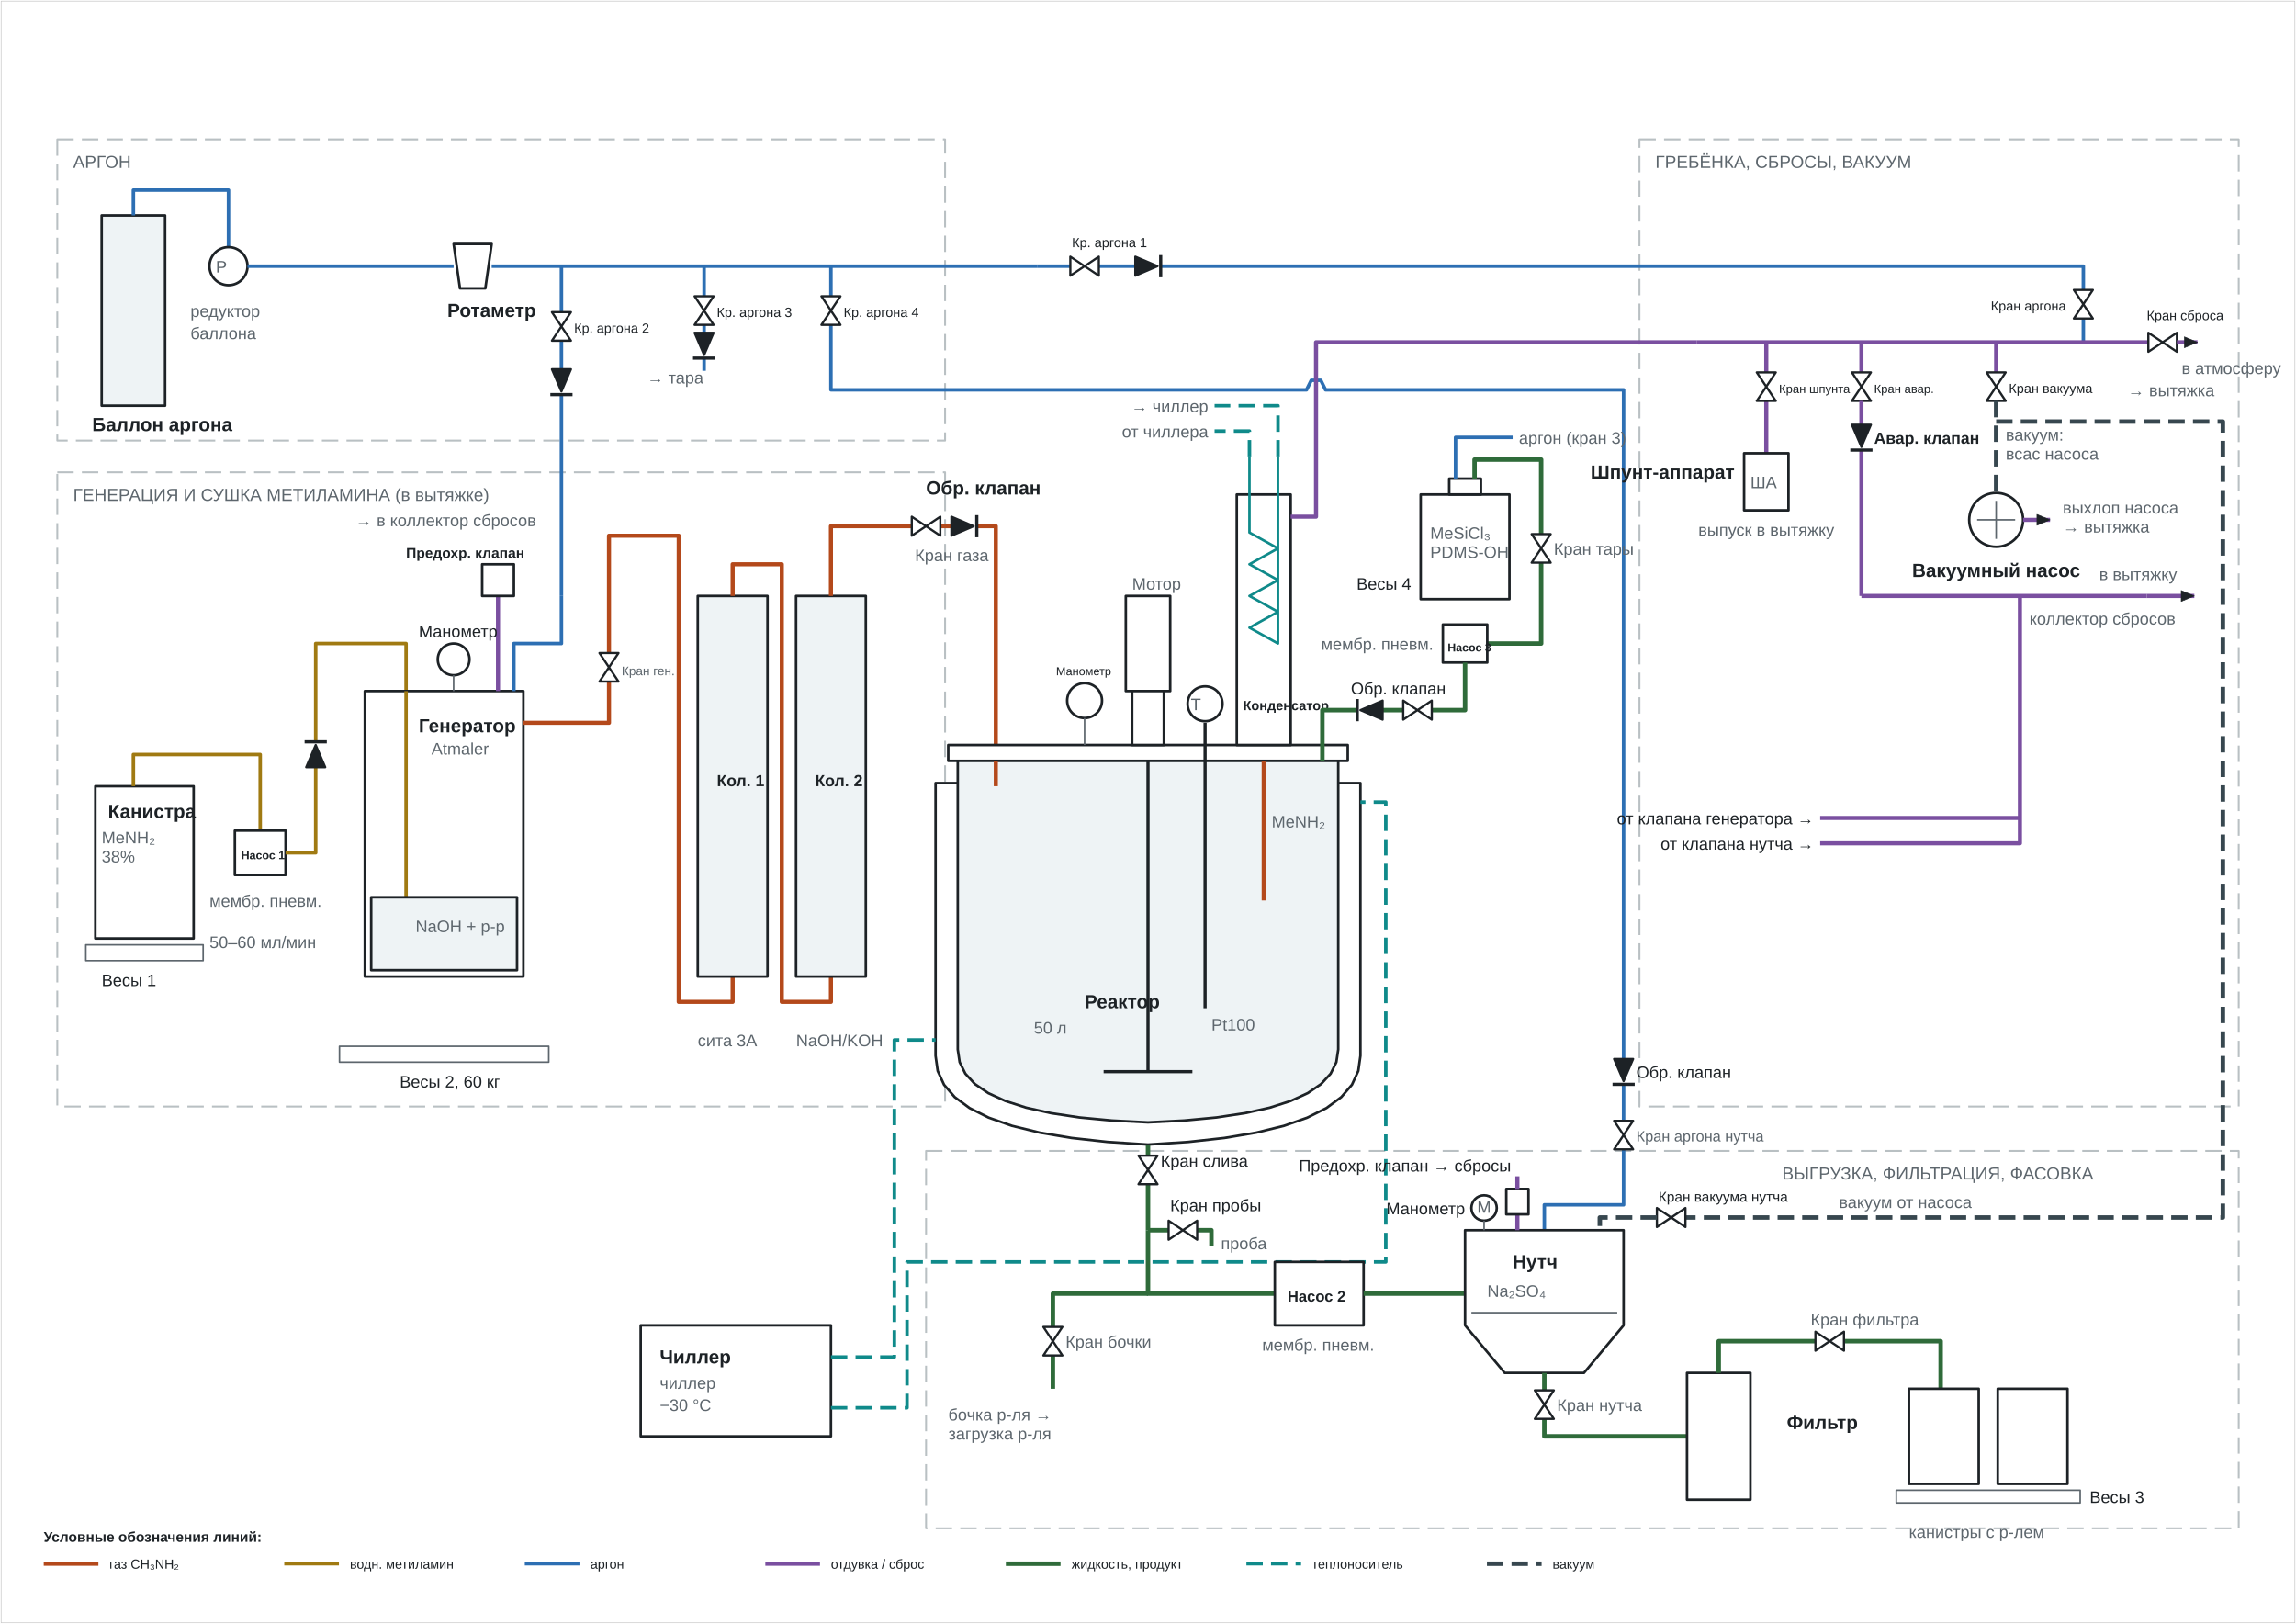
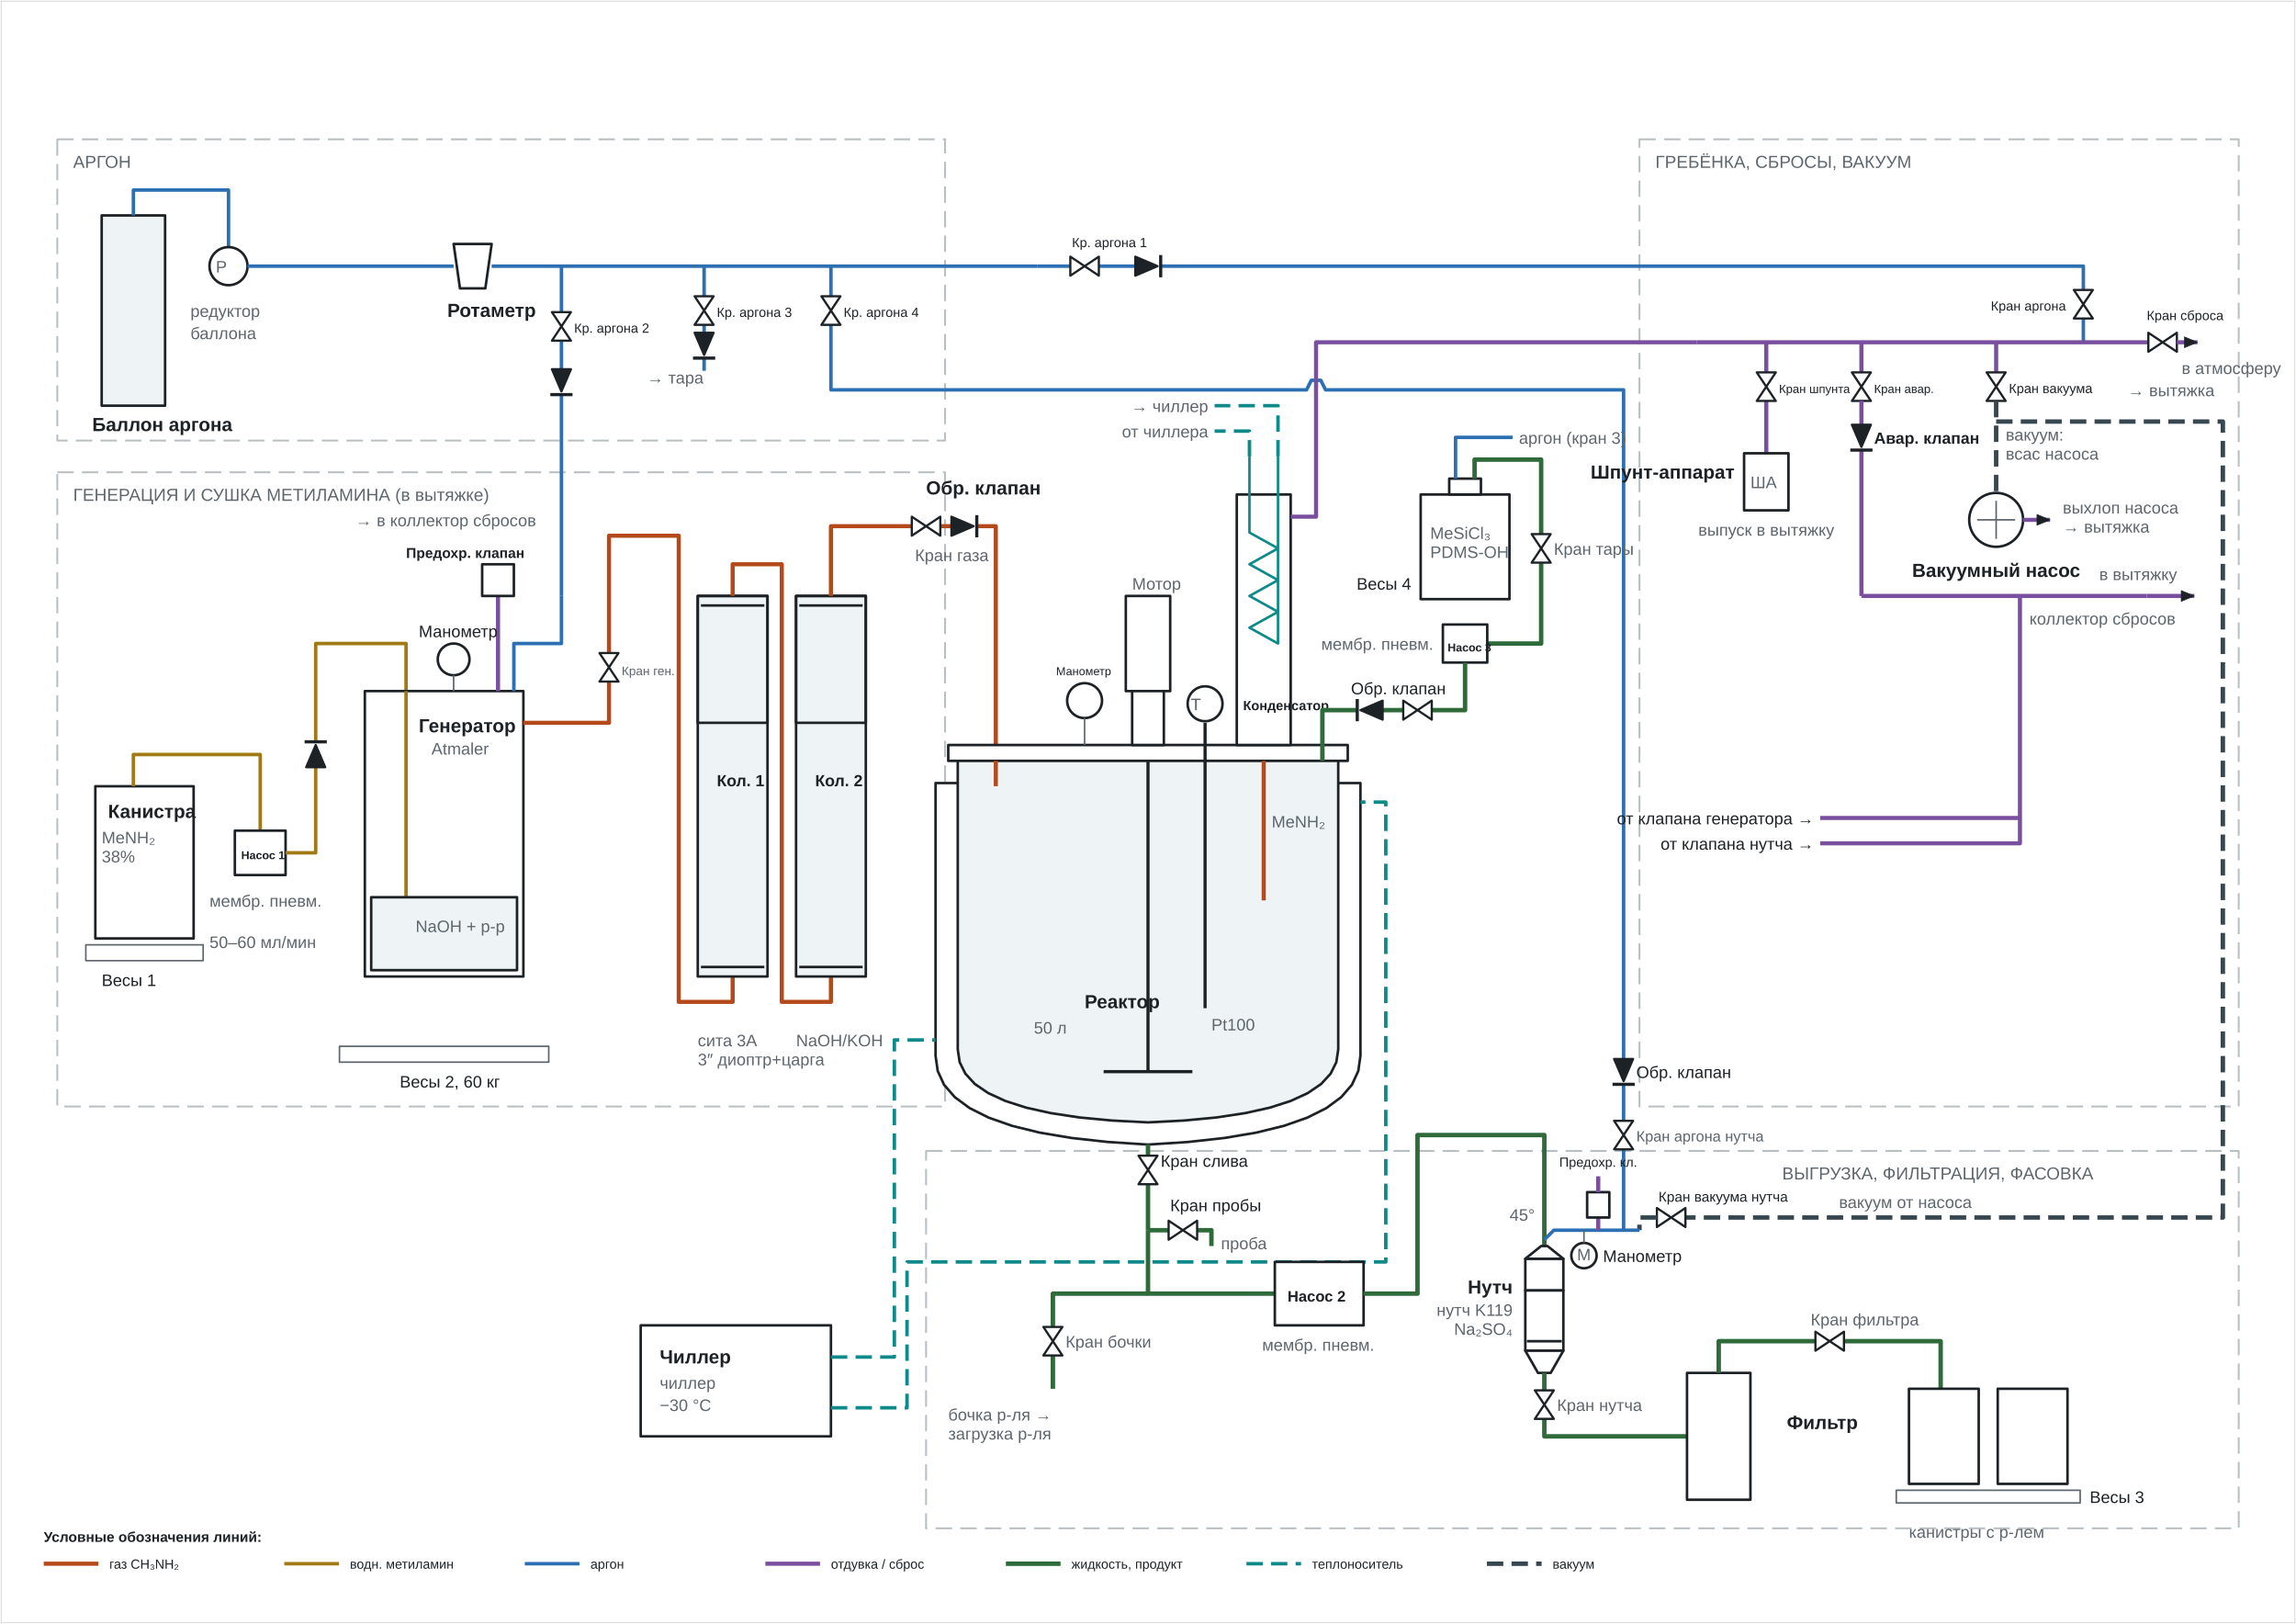
<svg xmlns="http://www.w3.org/2000/svg" viewBox="0 0 420.0 297.0" width="420.0mm" height="297.0mm" font-family="Arial, 'Liberation Sans', sans-serif">
  <rect width="100%" height="100%" fill="#fff" />
  <path d="M0.20,0.20 L419.80,0.20 L419.80,296.80 L0.20,296.80 Z" fill="none" stroke="#bbbbbb" stroke-width="0.1" stroke-linejoin="round" />
  <path d="M10.48,25.48 L172.88,25.48 L172.88,80.58 L10.48,80.58 Z" fill="none" stroke="#b9c0c3" stroke-width="0.348" stroke-dasharray="3 1.5" stroke-linejoin="round" />
  <text x="13.38" y="30.70" font-size="3.19" text-anchor="start" fill="#5d666d">АРГОН</text>
  <path d="M10.48,86.38 L172.88,86.38 L172.88,202.38 L10.48,202.38 Z" fill="none" stroke="#b9c0c3" stroke-width="0.348" stroke-dasharray="3 1.5" stroke-linejoin="round" />
  <text x="13.38" y="91.60" font-size="3.19" text-anchor="start" fill="#5d666d">ГЕНЕРАЦИЯ И СУШКА МЕТИЛАМИНА (в вытяжке)</text>
  <path d="M299.90,25.48 L409.52,25.48 L409.52,202.38 L299.90,202.38 Z" fill="none" stroke="#b9c0c3" stroke-width="0.348" stroke-dasharray="3 1.5" stroke-linejoin="round" />
  <text x="302.80" y="30.70" font-size="3.19" text-anchor="start" fill="#5d666d">ГРЕБЁНКА, СБРОСЫ, ВАКУУМ</text>
  <path d="M169.40,210.50 L409.52,210.50 L409.52,279.52 L169.40,279.52 Z" fill="none" stroke="#b9c0c3" stroke-width="0.348" stroke-dasharray="3 1.5" stroke-linejoin="round" />
  <text x="326.00" y="215.72" font-size="3.19" text-anchor="start" fill="#5d666d">ВЫГРУЗКА, ФИЛЬТРАЦИЯ, ФАСОВКА</text>
  <path d="M18.60,39.40 L30.20,39.40 L30.20,74.20 L18.60,74.20 Z" fill="#eef3f5" stroke="#1d2226" stroke-width="0.464" stroke-linejoin="round" />
  <text x="16.86" y="78.84" font-size="3.48" text-anchor="start" fill="#1d2226" font-weight="bold">Баллон аргона</text>
  <path d="M24.40,39.40 L24.40,34.76 L41.80,34.76 L41.80,45.20" fill="none" stroke="#2d6fb3" stroke-width="0.638" stroke-linejoin="round" />
  <circle cx="41.80" cy="48.68" r="3.48" fill="#ffffff" stroke="#1d2226" stroke-width="0.464" />
  <text x="39.48" y="49.84" font-size="3.045" text-anchor="start" fill="#5d666d">Р</text>
  <text x="34.84" y="57.96" font-size="3.045" text-anchor="start" fill="#5d666d">редуктор</text>
  <text x="34.84" y="62.02" font-size="3.045" text-anchor="start" fill="#5d666d">баллона</text>
  <path d="M45.28,48.68 L82.98,48.68" fill="none" stroke="#2d6fb3" stroke-width="0.638" stroke-linejoin="round" />
  <path d="M82.98,44.62 L89.94,44.62 L88.78,52.74 L84.14,52.74 Z" fill="#ffffff" stroke="#1d2226" stroke-width="0.464" stroke-linejoin="round" />
  <text x="81.82" y="57.96" font-size="3.48" text-anchor="start" fill="#1d2226" font-weight="bold">Ротаметр</text>
  <path d="M89.94,48.68 L169.40,48.68 L189.70,48.68" fill="none" stroke="#2d6fb3" stroke-width="0.638" stroke-linejoin="round" />
  <path d="M102.70,48.68 L102.70,57.09" fill="none" stroke="#2d6fb3" stroke-width="0.638" stroke-linejoin="round" />
  <path d="M102.70,62.31 L102.70,67.53" fill="none" stroke="#2d6fb3" stroke-width="0.638" stroke-linejoin="round" />
  <path d="M102.70,72.17 L102.70,109.00" fill="none" stroke="#2d6fb3" stroke-width="0.638" stroke-linejoin="round" />
  <path d="M100.96,57.09 L104.44,62.31 L100.96,62.31 L104.44,57.09 Z" fill="#ffffff" stroke="#1d2226" stroke-width="0.406" stroke-linejoin="round" />
  <text x="105.02" y="60.86" font-size="2.436" text-anchor="start" fill="#1d2226">Кр. аргона 2</text>
  <path d="M100.96,67.53 L102.70,71.59 L104.44,67.53 Z" fill="#1d2226" stroke="#1d2226" stroke-width="0.406" stroke-linejoin="round" />
  <path d="M100.67,72.17 L104.73,72.17" fill="none" stroke="#1d2226" stroke-width="0.58" stroke-linejoin="round" />
  <path d="M128.80,48.68 L128.80,54.19" fill="none" stroke="#2d6fb3" stroke-width="0.638" stroke-linejoin="round" />
  <path d="M128.80,59.41 L128.80,60.86" fill="none" stroke="#2d6fb3" stroke-width="0.638" stroke-linejoin="round" />
  <path d="M128.80,65.50 L128.80,67.82" fill="none" stroke="#2d6fb3" stroke-width="0.638" stroke-linejoin="round" />
  <path d="M127.06,54.19 L130.54,59.41 L127.06,59.41 L130.54,54.19 Z" fill="#ffffff" stroke="#1d2226" stroke-width="0.406" stroke-linejoin="round" />
  <path d="M127.06,60.86 L128.80,64.92 L130.54,60.86 Z" fill="#1d2226" stroke="#1d2226" stroke-width="0.406" stroke-linejoin="round" />
  <path d="M126.77,65.50 L130.83,65.50" fill="none" stroke="#1d2226" stroke-width="0.58" stroke-linejoin="round" />
  <text x="131.12" y="57.96" font-size="2.436" text-anchor="start" fill="#1d2226">Кр. аргона 3</text>
  <text x="118.36" y="70.14" font-size="3.045" text-anchor="start" fill="#5d666d">→ тара</text>
  <path d="M152.00,48.68 L152.00,54.19" fill="none" stroke="#2d6fb3" stroke-width="0.638" stroke-linejoin="round" />
  <path d="M152.00,59.41 L152.00,71.30 L239.00,71.30 L239.87,69.56 L241.61,69.56 L242.48,71.30 L297.00,71.30 L297.00,193.68" fill="none" stroke="#2d6fb3" stroke-width="0.638" stroke-linejoin="round" />
  <path d="M297.00,198.32 L297.00,204.99" fill="none" stroke="#2d6fb3" stroke-width="0.638" stroke-linejoin="round" />
-   <path d="M297.00,210.21 L297.00,220.36 L282.50,220.36 L282.50,225.00" fill="none" stroke="#2d6fb3" stroke-width="0.638" stroke-linejoin="round" />
+   <path d="M297.00,210.21 L297.00,225.00" fill="none" stroke="#2d6fb3" stroke-width="0.638" stroke-linejoin="round" />
  <path d="M150.26,54.19 L153.74,59.41 L150.26,59.41 L153.74,54.19 Z" fill="#ffffff" stroke="#1d2226" stroke-width="0.406" stroke-linejoin="round" />
  <text x="154.32" y="57.96" font-size="2.436" text-anchor="start" fill="#1d2226">Кр. аргона 4</text>
  <path d="M295.26,193.68 L297.00,197.74 L298.74,193.68 Z" fill="#1d2226" stroke="#1d2226" stroke-width="0.406" stroke-linejoin="round" />
  <path d="M294.97,198.32 L299.03,198.32" fill="none" stroke="#1d2226" stroke-width="0.58" stroke-linejoin="round" />
  <text x="299.32" y="197.16" font-size="3.045" text-anchor="start" fill="#1d2226">Обр. клапан</text>
  <path d="M295.26,204.99 L298.74,210.21 L295.26,210.21 L298.74,204.99 Z" fill="#ffffff" stroke="#1d2226" stroke-width="0.406" stroke-linejoin="round" />
  <text x="299.32" y="208.76" font-size="2.74" text-anchor="start" fill="#5d666d">Кран аргона нутча</text>
  <path d="M189.70,48.68 L195.79,48.68" fill="none" stroke="#2d6fb3" stroke-width="0.638" stroke-linejoin="round" />
  <path d="M201.01,48.68 L207.68,48.68" fill="none" stroke="#2d6fb3" stroke-width="0.638" stroke-linejoin="round" />
  <path d="M212.32,48.68 L381.10,48.68 L381.10,53.03" fill="none" stroke="#2d6fb3" stroke-width="0.638" stroke-linejoin="round" />
  <path d="M381.10,58.25 L381.10,62.60" fill="none" stroke="#2d6fb3" stroke-width="0.638" stroke-linejoin="round" />
  <path d="M195.79,46.94 L201.01,50.42 L201.01,46.94 L195.79,50.42 Z" fill="#ffffff" stroke="#1d2226" stroke-width="0.406" stroke-linejoin="round" />
  <text x="196.08" y="45.20" font-size="2.436" text-anchor="start" fill="#1d2226">Кр. аргона 1</text>
  <path d="M207.68,46.94 L211.74,48.68 L207.68,50.42 Z" fill="#1d2226" stroke="#1d2226" stroke-width="0.406" stroke-linejoin="round" />
  <path d="M212.32,46.65 L212.32,50.71" fill="none" stroke="#1d2226" stroke-width="0.58" stroke-linejoin="round" />
  <path d="M17.44,143.80 L35.42,143.80 L35.42,171.64 L17.44,171.64 Z" fill="#ffffff" stroke="#1d2226" stroke-width="0.464" stroke-linejoin="round" />
  <text x="19.76" y="149.60" font-size="3.48" text-anchor="start" fill="#1d2226" font-weight="bold">Канистра</text>
  <text x="18.60" y="154.24" font-size="3.045" text-anchor="start" fill="#5d666d">MeNH₂</text>
  <text x="18.60" y="157.72" font-size="3.045" text-anchor="start" fill="#5d666d">38%</text>
  <path d="M15.70,172.80 L37.16,172.80 L37.16,175.70 L15.70,175.70 Z" fill="none" stroke="#5d666d" stroke-width="0.29" stroke-linejoin="round" />
  <text x="18.60" y="180.34" font-size="3.045" text-anchor="start" fill="#1d2226">Весы 1</text>
  <path d="M24.40,143.80 L24.40,138.00 L47.60,138.00 L47.60,151.92" fill="none" stroke="#a07a12" stroke-width="0.638" stroke-linejoin="round" />
  <path d="M42.96,151.92 L52.24,151.92 L52.24,160.04 L42.96,160.04 Z" fill="#ffffff" stroke="#1d2226" stroke-width="0.464" stroke-linejoin="round" />
  <text x="44.12" y="157.14" font-size="2.088" text-anchor="start" fill="#1d2226" font-weight="bold">Насос 1</text>
  <text x="38.32" y="165.84" font-size="3.045" text-anchor="start" fill="#5d666d">мембр. пневм.</text>
  <text x="38.32" y="173.38" font-size="3.045" text-anchor="start" fill="#5d666d">50–60 мл/мин</text>
  <path d="M52.24,155.98 L57.75,155.98 L57.75,140.32" fill="none" stroke="#a07a12" stroke-width="0.638" stroke-linejoin="round" />
  <path d="M57.75,135.68 L57.75,117.70 L74.28,117.70 L74.28,126.40" fill="none" stroke="#a07a12" stroke-width="0.638" stroke-linejoin="round" />
  <path d="M56.01,140.32 L57.75,136.26 L59.49,140.32 Z" fill="#1d2226" stroke="#1d2226" stroke-width="0.406" stroke-linejoin="round" />
  <path d="M55.72,135.68 L59.78,135.68" fill="none" stroke="#1d2226" stroke-width="0.58" stroke-linejoin="round" />
  <path d="M66.74,126.40 L95.74,126.40 L95.74,178.60 L66.74,178.60 Z" fill="#ffffff" stroke="#1d2226" stroke-width="0.464" stroke-linejoin="round" />
  <path d="M74.28,126.40 L74.28,172.80" fill="none" stroke="#a07a12" stroke-width="0.638" stroke-linejoin="round" />
  <path d="M67.90,164.10 L94.58,164.10 L94.58,177.44 L67.90,177.44 Z" fill="#eef3f5" stroke="#1d2226" stroke-width="0.464" stroke-linejoin="round" />
  <text x="76.02" y="170.48" font-size="3.045" text-anchor="start" fill="#5d666d">NaOH + р-р</text>
  <text x="76.60" y="133.94" font-size="3.48" text-anchor="start" fill="#1d2226" font-weight="bold">Генератор</text>
  <text x="78.92" y="138.00" font-size="3.045" text-anchor="start" fill="#5d666d">Atmaler</text>
  <path d="M62.10,191.36 L100.38,191.36 L100.38,194.26 L62.10,194.26 Z" fill="none" stroke="#5d666d" stroke-width="0.29" stroke-linejoin="round" />
  <text x="73.12" y="198.90" font-size="3.045" text-anchor="start" fill="#1d2226">Весы 2, 60 кг</text>
  <path d="M91.10,126.40 L91.10,117.70 L91.10,109.00" fill="none" stroke="#7a4fa0" stroke-width="0.754" stroke-linejoin="round" />
  <path d="M88.20,103.20 L94.00,103.20 L94.00,109.00 L88.20,109.00 Z" fill="#ffffff" stroke="#1d2226" stroke-width="0.464" stroke-linejoin="round" />
  <text x="74.28" y="102.04" font-size="2.61" text-anchor="start" fill="#1d2226" font-weight="bold">Предохр. клапан</text>
  <text x="65.00" y="96.24" font-size="3.045" text-anchor="start" fill="#5d666d">→ в коллектор сбросов</text>
  <circle cx="82.98" cy="120.60" r="2.90" fill="#ffffff" stroke="#1d2226" stroke-width="0.464" />
  <path d="M82.98,123.50 L82.98,126.40" fill="none" stroke="#5d666d" stroke-width="0.29" stroke-linejoin="round" />
  <text x="76.60" y="116.54" font-size="3.045" text-anchor="start" fill="#1d2226">Манометр</text>
  <path d="M102.70,109.00 L102.70,117.70 L94.00,117.70 L94.00,126.40" fill="none" stroke="#2d6fb3" stroke-width="0.638" stroke-linejoin="round" />
  <path d="M95.74,132.20 L111.40,132.20 L111.40,124.66" fill="none" stroke="#b4491b" stroke-width="0.754" stroke-linejoin="round" />
  <path d="M111.40,119.44 L111.40,97.98 L124.16,97.98 L124.16,183.24 L134.02,183.24 L134.02,178.60" fill="none" stroke="#b4491b" stroke-width="0.754" stroke-linejoin="round" />
  <path d="M109.66,119.44 L113.14,124.66 L109.66,124.66 L113.14,119.44 Z" fill="#ffffff" stroke="#1d2226" stroke-width="0.406" stroke-linejoin="round" />
  <text x="113.72" y="123.50" font-size="2.284" text-anchor="start" fill="#5d666d">Кран ген.</text>
  <path d="M127.64,109.00 L140.40,109.00 L140.40,178.60 L127.64,178.60 Z" fill="#eef3f5" stroke="#1d2226" stroke-width="0.464" stroke-linejoin="round" />
+   <path d="M127.64,109.00 L140.40,109.00 L140.40,132.20 L127.64,132.20 Z" fill="none" stroke="#1d2226" stroke-width="0.464" stroke-linejoin="round" />
+   <path d="M128.22,110.74 L139.82,110.74" fill="none" stroke="#1d2226" stroke-width="0.464" stroke-linejoin="round" />
+   <path d="M128.22,176.86 L139.82,176.86" fill="none" stroke="#1d2226" stroke-width="0.464" stroke-linejoin="round" />
  <text x="131.12" y="143.80" font-size="2.958" text-anchor="start" fill="#1d2226" font-weight="bold">Кол. 1</text>
  <text x="127.64" y="191.36" font-size="3.045" text-anchor="start" fill="#5d666d">сита 3А</text>
+   <text x="127.64" y="194.84" font-size="3.045" text-anchor="start" fill="#5d666d">3″ диоптр+царга</text>
  <path d="M134.02,109.00 L134.02,103.20 L143.01,103.20 L143.01,183.24 L152.00,183.24 L152.00,178.60" fill="none" stroke="#b4491b" stroke-width="0.754" stroke-linejoin="round" />
  <path d="M145.62,109.00 L158.38,109.00 L158.38,178.60 L145.62,178.60 Z" fill="#eef3f5" stroke="#1d2226" stroke-width="0.464" stroke-linejoin="round" />
+   <path d="M145.62,109.00 L158.38,109.00 L158.38,132.20 L145.62,132.20 Z" fill="none" stroke="#1d2226" stroke-width="0.464" stroke-linejoin="round" />
+   <path d="M146.20,110.74 L157.80,110.74" fill="none" stroke="#1d2226" stroke-width="0.464" stroke-linejoin="round" />
+   <path d="M146.20,176.86 L157.80,176.86" fill="none" stroke="#1d2226" stroke-width="0.464" stroke-linejoin="round" />
  <text x="149.10" y="143.80" font-size="2.958" text-anchor="start" fill="#1d2226" font-weight="bold">Кол. 2</text>
  <text x="145.62" y="191.36" font-size="3.045" text-anchor="start" fill="#5d666d">NaOH/KOH</text>
  <path d="M152.00,109.00 L152.00,96.24 L166.79,96.24" fill="none" stroke="#b4491b" stroke-width="0.754" stroke-linejoin="round" />
  <path d="M172.01,96.24 L174.04,96.24" fill="none" stroke="#b4491b" stroke-width="0.754" stroke-linejoin="round" />
  <path d="M178.68,96.24 L182.16,96.24 L182.16,136.26" fill="none" stroke="#b4491b" stroke-width="0.754" stroke-linejoin="round" />
  <path d="M166.79,94.50 L172.01,97.98 L172.01,94.50 L166.79,97.98 Z" fill="#ffffff" stroke="#1d2226" stroke-width="0.406" stroke-linejoin="round" />
  <text x="167.37" y="102.62" font-size="3.045" text-anchor="start" fill="#5d666d">Кран газа</text>
  <path d="M174.04,94.50 L178.10,96.24 L174.04,97.98 Z" fill="#1d2226" stroke="#1d2226" stroke-width="0.406" stroke-linejoin="round" />
  <path d="M178.68,94.21 L178.68,98.27" fill="none" stroke="#1d2226" stroke-width="0.58" stroke-linejoin="round" />
  <text x="169.40" y="90.44" font-size="3.48" text-anchor="start" fill="#1d2226" font-weight="bold">Обр. клапан</text>
  <path d="M171.14,143.22 L171.14,193.10 L171.53,195.87 L172.69,198.39 L174.64,200.65 L177.36,202.66 L180.85,204.41 L185.13,205.91 L190.18,207.15 L196.01,208.13 L202.62,208.86 L210.00,209.34 L217.38,208.86 L223.99,208.13 L229.82,207.15 L234.87,205.91 L239.14,204.41 L242.64,202.66 L245.36,200.65 L247.31,198.39 L248.47,195.87 L248.86,193.10 L248.86,143.22 Z" fill="#ffffff" stroke="#1d2226" stroke-width="0.464" stroke-linejoin="round" />
  <path d="M175.20,138.00 L175.20,191.94 L175.55,194.27 L176.59,196.37 L178.33,198.26 L180.77,199.92 L183.90,201.36 L187.73,202.59 L192.25,203.59 L197.47,204.38 L203.39,204.94 L210.00,205.28 L216.61,204.94 L222.53,204.38 L227.75,203.59 L232.27,202.59 L236.10,201.36 L239.23,199.92 L241.67,198.26 L243.41,196.37 L244.45,194.27 L244.80,191.94 L244.80,138.00 Z" fill="#eef3f5" stroke="#1d2226" stroke-width="0.464" stroke-linejoin="round" />
  <path d="M173.46,136.26 L246.54,136.26 L246.54,139.16 L173.46,139.16 Z" fill="#ffffff" stroke="#1d2226" stroke-width="0.464" stroke-linejoin="round" />
  <text x="198.40" y="184.40" font-size="3.48" text-anchor="start" fill="#1d2226" font-weight="bold">Реактор</text>
  <text x="189.12" y="189.04" font-size="3.045" text-anchor="start" fill="#5d666d">50 л</text>
  <path d="M182.16,139.16 L182.16,143.80" fill="none" stroke="#b4491b" stroke-width="0.754" stroke-linejoin="round" />
  <path d="M231.17,139.16 L231.17,164.68" fill="none" stroke="#b4491b" stroke-width="0.754" stroke-linejoin="round" />
  <text x="232.62" y="151.34" font-size="3.045" text-anchor="start" fill="#5d666d">MeNH₂</text>
  <circle cx="198.40" cy="128.14" r="3.19" fill="#ffffff" stroke="#1d2226" stroke-width="0.464" />
  <path d="M198.40,131.33 L198.40,136.26" fill="none" stroke="#5d666d" stroke-width="0.29" stroke-linejoin="round" />
  <text x="193.18" y="123.50" font-size="2.131" text-anchor="start" fill="#1d2226">Манометр</text>
  <path d="M205.94,109.00 L214.06,109.00 L214.06,126.40 L205.94,126.40 Z" fill="#ffffff" stroke="#1d2226" stroke-width="0.464" stroke-linejoin="round" />
  <text x="207.10" y="107.84" font-size="3.045" text-anchor="start" fill="#5d666d">Мотор</text>
  <path d="M207.10,126.40 L212.90,126.40 L212.90,136.26 L207.10,136.26 Z" fill="#ffffff" stroke="#1d2226" stroke-width="0.464" stroke-linejoin="round" />
  <path d="M210.00,139.16 L210.00,196.00" fill="none" stroke="#1d2226" stroke-width="0.58" stroke-linejoin="round" />
  <path d="M201.88,196.00 L218.12,196.00" fill="none" stroke="#1d2226" stroke-width="0.58" stroke-linejoin="round" />
  <path d="M220.44,132.20 L220.44,184.40" fill="none" stroke="#1d2226" stroke-width="0.58" stroke-linejoin="round" />
  <circle cx="220.44" cy="128.72" r="3.19" fill="#ffffff" stroke="#1d2226" stroke-width="0.464" />
  <text x="217.83" y="129.88" font-size="3.045" text-anchor="start" fill="#5d666d">Т</text>
  <text x="221.60" y="188.46" font-size="3.045" text-anchor="start" fill="#5d666d">Pt100</text>
  <path d="M226.24,90.44 L236.10,90.44 L236.10,136.26 L226.24,136.26 Z" fill="#ffffff" stroke="#1d2226" stroke-width="0.464" stroke-linejoin="round" />
  <path d="M228.56,83.48 L228.56,97.40 L233.78,100.30 L228.56,103.20 L233.78,106.10 L228.56,109.00 L233.78,111.90 L228.56,114.80 L233.78,117.70 L233.78,83.48" fill="none" stroke="#0f8a8a" stroke-width="0.464" stroke-linejoin="round" />
  <path d="M228.56,83.48 L228.56,78.84 L222.18,78.84" fill="none" stroke="#0f8a8a" stroke-width="0.638" stroke-dasharray="3 1.5" stroke-linejoin="round" />
  <path d="M233.78,83.48 L233.78,74.20 L222.18,74.20" fill="none" stroke="#0f8a8a" stroke-width="0.638" stroke-dasharray="3 1.5" stroke-linejoin="round" />
  <text x="221.02" y="75.36" font-size="3.045" text-anchor="end" fill="#5d666d">→ чиллер</text>
  <text x="221.02" y="80.00" font-size="3.045" text-anchor="end" fill="#5d666d">от чиллера</text>
  <text x="227.40" y="129.88" font-size="2.436" text-anchor="start" fill="#1d2226" font-weight="bold">Конденсатор</text>
  <path d="M259.88,90.44 L276.12,90.44 L276.12,109.58 L259.88,109.58 Z" fill="#ffffff" stroke="#1d2226" stroke-width="0.464" stroke-linejoin="round" />
  <path d="M265.10,87.54 L270.90,87.54 L270.90,90.44 L265.10,90.44 Z" fill="#ffffff" stroke="#1d2226" stroke-width="0.464" stroke-linejoin="round" />
  <text x="261.62" y="98.56" font-size="3.045" text-anchor="start" fill="#5d666d">MeSiCl₃</text>
  <text x="261.62" y="102.04" font-size="3.045" text-anchor="start" fill="#5d666d">PDMS-OH</text>
  <text x="258.14" y="107.84" font-size="3.045" text-anchor="end" fill="#1d2226">Весы 4</text>
  <path d="M266.26,87.54 L266.26,80.00 L276.70,80.00" fill="none" stroke="#2d6fb3" stroke-width="0.638" stroke-linejoin="round" />
  <text x="277.86" y="81.16" font-size="3.045" text-anchor="start" fill="#5d666d">аргон (кран 3)</text>
  <path d="M269.74,87.54 L269.74,84.06 L281.92,84.06 L281.92,97.69" fill="none" stroke="#2f6b3a" stroke-width="0.812" stroke-linejoin="round" />
  <path d="M281.92,102.91 L281.92,117.70 L272.06,117.70" fill="none" stroke="#2f6b3a" stroke-width="0.812" stroke-linejoin="round" />
  <path d="M280.18,97.69 L283.66,102.91 L280.18,102.91 L283.66,97.69 Z" fill="#ffffff" stroke="#1d2226" stroke-width="0.406" stroke-linejoin="round" />
  <text x="284.24" y="101.46" font-size="3.045" text-anchor="start" fill="#5d666d">Кран тары</text>
  <path d="M263.94,114.22 L272.06,114.22 L272.06,121.18 L263.94,121.18 Z" fill="#ffffff" stroke="#1d2226" stroke-width="0.464" stroke-linejoin="round" />
  <text x="264.81" y="119.15" font-size="2.088" text-anchor="start" fill="#1d2226" font-weight="bold">Насос 3</text>
  <text x="262.20" y="118.86" font-size="3.045" text-anchor="end" fill="#5d666d">мембр. пневм.</text>
  <path d="M268.00,121.18 L268.00,129.88 L261.91,129.88" fill="none" stroke="#2f6b3a" stroke-width="0.812" stroke-linejoin="round" />
  <path d="M256.69,129.88 L252.92,129.88" fill="none" stroke="#2f6b3a" stroke-width="0.812" stroke-linejoin="round" />
  <path d="M248.28,129.88 L241.90,129.88 L241.90,139.16" fill="none" stroke="#2f6b3a" stroke-width="0.812" stroke-linejoin="round" />
  <path d="M256.69,128.14 L261.91,131.62 L261.91,128.14 L256.69,131.62 Z" fill="#ffffff" stroke="#1d2226" stroke-width="0.406" stroke-linejoin="round" />
  <path d="M252.92,128.14 L248.86,129.88 L252.92,131.62 Z" fill="#1d2226" stroke="#1d2226" stroke-width="0.406" stroke-linejoin="round" />
  <path d="M248.28,127.85 L248.28,131.91" fill="none" stroke="#1d2226" stroke-width="0.58" stroke-linejoin="round" />
  <text x="247.12" y="126.98" font-size="3.045" text-anchor="start" fill="#1d2226">Обр. клапан</text>
  <path d="M236.10,94.50 L240.74,94.50 L240.74,62.60 L310.34,62.60" fill="none" stroke="#7a4fa0" stroke-width="0.754" stroke-linejoin="round" />
  <path d="M117.20,242.40 L152.00,242.40 L152.00,262.70 L117.20,262.70 Z" fill="#ffffff" stroke="#1d2226" stroke-width="0.464" stroke-linejoin="round" />
  <text x="120.68" y="249.36" font-size="3.48" text-anchor="start" fill="#1d2226" font-weight="bold">Чиллер</text>
  <text x="120.68" y="254.00" font-size="3.045" text-anchor="start" fill="#5d666d">чиллер</text>
  <text x="120.68" y="258.06" font-size="3.045" text-anchor="start" fill="#5d666d">−30 °C</text>
  <path d="M152.00,248.20 L163.60,248.20 L163.60,190.20 L171.14,190.20" fill="none" stroke="#0f8a8a" stroke-width="0.638" stroke-dasharray="3 1.5" stroke-linejoin="round" />
  <path d="M152.00,257.48 L165.92,257.48 L165.92,230.80 L253.50,230.80 L253.50,146.70 L248.86,146.70" fill="none" stroke="#0f8a8a" stroke-width="0.638" stroke-dasharray="3 1.5" stroke-linejoin="round" />
  <path d="M310.34,62.60 L392.99,62.60" fill="none" stroke="#7a4fa0" stroke-width="0.754" stroke-linejoin="round" />
  <path d="M323.10,62.60 L323.10,68.11" fill="none" stroke="#7a4fa0" stroke-width="0.754" stroke-linejoin="round" />
  <path d="M323.10,73.33 L323.10,82.90" fill="none" stroke="#7a4fa0" stroke-width="0.754" stroke-linejoin="round" />
  <path d="M321.36,68.11 L324.84,73.33 L321.36,73.33 L324.84,68.11 Z" fill="#ffffff" stroke="#1d2226" stroke-width="0.406" stroke-linejoin="round" />
  <text x="325.42" y="71.88" font-size="2.192" text-anchor="start" fill="#1d2226">Кран шпунта</text>
  <path d="M319.04,82.90 L327.16,82.90 L327.16,93.34 L319.04,93.34 Z" fill="#ffffff" stroke="#1d2226" stroke-width="0.464" stroke-linejoin="round" />
  <text x="320.20" y="89.28" font-size="3.045" text-anchor="start" fill="#5d666d">ША</text>
  <text x="317.30" y="87.54" font-size="3.48" text-anchor="end" fill="#1d2226" font-weight="bold">Шпунт-аппарат</text>
  <text x="323.10" y="97.98" font-size="3.045" text-anchor="middle" fill="#5d666d">выпуск в вытяжку</text>
  <path d="M340.50,62.60 L340.50,68.11" fill="none" stroke="#7a4fa0" stroke-width="0.754" stroke-linejoin="round" />
  <path d="M338.76,68.11 L342.24,73.33 L338.76,73.33 L342.24,68.11 Z" fill="#ffffff" stroke="#1d2226" stroke-width="0.406" stroke-linejoin="round" />
  <text x="342.82" y="71.88" font-size="2.192" text-anchor="start" fill="#1d2226">Кран авар.</text>
  <path d="M340.50,73.33 L340.50,77.68" fill="none" stroke="#7a4fa0" stroke-width="0.754" stroke-linejoin="round" />
  <path d="M340.50,82.32 L340.50,109.00" fill="none" stroke="#7a4fa0" stroke-width="0.754" stroke-linejoin="round" />
  <path d="M338.76,77.68 L340.50,81.74 L342.24,77.68 Z" fill="#1d2226" stroke="#1d2226" stroke-width="0.406" stroke-linejoin="round" />
  <path d="M338.47,82.32 L342.53,82.32" fill="none" stroke="#1d2226" stroke-width="0.58" stroke-linejoin="round" />
  <text x="342.82" y="81.16" font-size="2.958" text-anchor="start" fill="#1d2226" font-weight="bold">Авар. клапан</text>
  <path d="M365.15,62.60 L365.15,68.11" fill="none" stroke="#7a4fa0" stroke-width="0.754" stroke-linejoin="round" />
  <path d="M363.41,68.11 L366.89,73.33 L363.41,73.33 L366.89,68.11 Z" fill="#ffffff" stroke="#1d2226" stroke-width="0.406" stroke-linejoin="round" />
  <text x="367.47" y="71.88" font-size="2.436" text-anchor="start" fill="#1d2226">Кран вакуума</text>
  <path d="M365.15,73.33 L365.15,90.15" fill="none" stroke="#37474f" stroke-width="0.812" stroke-dasharray="3 1.5" stroke-linejoin="round" />
  <path d="M365.15,77.10 L406.62,77.10 L406.62,222.68 L308.31,222.68" fill="none" stroke="#37474f" stroke-width="0.812" stroke-dasharray="3 1.5" stroke-linejoin="round" />
  <path d="M303.09,220.94 L308.31,224.42 L308.31,220.94 L303.09,224.42 Z" fill="#ffffff" stroke="#1d2226" stroke-width="0.406" stroke-linejoin="round" />
-   <path d="M303.09,222.68 L292.65,222.68 L292.65,225.00" fill="none" stroke="#37474f" stroke-width="0.812" stroke-dasharray="3 1.5" stroke-linejoin="round" />
+   <path d="M303.09,222.68 L299.90,222.68 L299.90,225.00" fill="none" stroke="#37474f" stroke-width="0.812" stroke-dasharray="3 1.5" stroke-linejoin="round" />
  <text x="303.38" y="219.78" font-size="2.588" text-anchor="start" fill="#1d2226">Кран вакуума нутча</text>
  <text x="336.40" y="220.94" font-size="3.045" text-anchor="start" fill="#5d666d">вакуум от насоса</text>
  <text x="366.89" y="80.58" font-size="3.045" text-anchor="start" fill="#5d666d">вакуум:</text>
  <text x="366.89" y="84.06" font-size="3.045" text-anchor="start" fill="#5d666d">всас насоса</text>
  <circle cx="365.15" cy="95.08" r="4.93" fill="#ffffff" stroke="#1d2226" stroke-width="0.464" />
  <path d="M361.67,95.08 L368.63,95.08" fill="none" stroke="#5d666d" stroke-width="0.29" stroke-linejoin="round" />
  <path d="M365.15,91.60 L365.15,98.56" fill="none" stroke="#5d666d" stroke-width="0.29" stroke-linejoin="round" />
  <text x="365.15" y="105.52" font-size="3.48" text-anchor="middle" fill="#1d2226" font-weight="bold">Вакуумный насос</text>
  <path d="M370.08,95.08 L375.01,95.08" fill="none" stroke="#7a4fa0" stroke-width="0.754" stroke-linejoin="round" />
  <path d="M375.01,95.08 L372.61,96.08 L372.61,94.08 Z" fill="#1d2226" stroke="#1d2226" stroke-width="0.1" stroke-linejoin="round" />
  <text x="377.33" y="93.92" font-size="3.045" text-anchor="start" fill="#5d666d">выхлоп насоса</text>
  <text x="377.33" y="97.40" font-size="3.045" text-anchor="start" fill="#5d666d">→ вытяжка</text>
  <path d="M379.36,53.03 L382.84,58.25 L379.36,58.25 L382.84,53.03 Z" fill="#ffffff" stroke="#1d2226" stroke-width="0.406" stroke-linejoin="round" />
  <text x="377.92" y="56.80" font-size="2.436" text-anchor="end" fill="#1d2226">Кран аргона</text>
  <path d="M392.99,60.86 L398.21,64.34 L398.21,60.86 L392.99,64.34 Z" fill="#ffffff" stroke="#1d2226" stroke-width="0.406" stroke-linejoin="round" />
  <text x="392.70" y="58.54" font-size="2.436" text-anchor="start" fill="#1d2226">Кран сброса</text>
  <path d="M398.21,62.60 L401.98,62.60" fill="none" stroke="#7a4fa0" stroke-width="0.754" stroke-linejoin="round" />
  <path d="M401.98,62.60 L399.58,63.60 L399.58,61.60 Z" fill="#1d2226" stroke="#1d2226" stroke-width="0.1" stroke-linejoin="round" />
  <text x="399.08" y="68.40" font-size="3.045" text-anchor="start" fill="#5d666d">в атмосферу</text>
  <text x="389.22" y="72.46" font-size="3.045" text-anchor="start" fill="#5d666d">→ вытяжка</text>
  <path d="M340.50,109.00 L392.70,109.00" fill="none" stroke="#7a4fa0" stroke-width="0.754" stroke-linejoin="round" />
  <path d="M392.70,109.00 L401.40,109.00" fill="none" stroke="#7a4fa0" stroke-width="0.754" stroke-linejoin="round" />
  <path d="M401.40,109.00 L399.00,110.00 L399.00,108.00 Z" fill="#1d2226" stroke="#1d2226" stroke-width="0.1" stroke-linejoin="round" />
  <text x="371.24" y="114.22" font-size="3.045" text-anchor="start" fill="#5d666d">коллектор сбросов</text>
  <text x="384.00" y="106.10" font-size="3.045" text-anchor="start" fill="#5d666d">в вытяжку</text>
  <text x="331.80" y="150.76" font-size="3.045" text-anchor="end" fill="#1d2226">от клапана генератора →</text>
  <path d="M332.96,149.60 L369.50,149.60" fill="none" stroke="#7a4fa0" stroke-width="0.754" stroke-linejoin="round" />
  <text x="331.80" y="155.40" font-size="3.045" text-anchor="end" fill="#1d2226">от клапана нутча →</text>
  <path d="M332.96,154.24 L369.50,154.24 L369.50,109.00" fill="none" stroke="#7a4fa0" stroke-width="0.754" stroke-linejoin="round" />
  <path d="M210.00,209.34 L210.00,211.37" fill="none" stroke="#2f6b3a" stroke-width="0.812" stroke-linejoin="round" />
  <path d="M210.00,216.59 L210.00,225.00" fill="none" stroke="#2f6b3a" stroke-width="0.812" stroke-linejoin="round" />
  <path d="M208.26,211.37 L211.74,216.59 L208.26,216.59 L211.74,211.37 Z" fill="#ffffff" stroke="#1d2226" stroke-width="0.406" stroke-linejoin="round" />
  <text x="212.32" y="213.40" font-size="3.045" text-anchor="start" fill="#1d2226">Кран слива</text>
  <path d="M210.00,225.00 L210.00,236.60 L233.20,236.60" fill="none" stroke="#2f6b3a" stroke-width="0.812" stroke-linejoin="round" />
  <path d="M210.00,225.00 L213.77,225.00" fill="none" stroke="#2f6b3a" stroke-width="0.812" stroke-linejoin="round" />
  <path d="M218.99,225.00 L221.60,225.00 L221.60,227.90" fill="none" stroke="#2f6b3a" stroke-width="0.812" stroke-linejoin="round" />
  <path d="M213.77,223.26 L218.99,226.74 L218.99,223.26 L213.77,226.74 Z" fill="#ffffff" stroke="#1d2226" stroke-width="0.406" stroke-linejoin="round" />
  <text x="214.06" y="221.52" font-size="3.045" text-anchor="start" fill="#1d2226">Кран пробы</text>
  <text x="223.34" y="228.48" font-size="3.045" text-anchor="start" fill="#5d666d">проба</text>
  <path d="M210.00,236.60 L192.60,236.60 L192.60,242.69" fill="none" stroke="#2f6b3a" stroke-width="0.812" stroke-linejoin="round" />
  <path d="M192.60,247.91 L192.60,254.00" fill="none" stroke="#2f6b3a" stroke-width="0.812" stroke-linejoin="round" />
  <path d="M190.86,242.69 L194.34,247.91 L190.86,247.91 L194.34,242.69 Z" fill="#ffffff" stroke="#1d2226" stroke-width="0.406" stroke-linejoin="round" />
  <text x="194.92" y="246.46" font-size="3.045" text-anchor="start" fill="#5d666d">Кран бочки</text>
  <text x="173.46" y="259.80" font-size="3.045" text-anchor="start" fill="#5d666d">бочка р-ля →</text>
  <text x="173.46" y="263.28" font-size="3.045" text-anchor="start" fill="#5d666d">загрузка р-ля</text>
  <path d="M233.20,230.80 L249.44,230.80 L249.44,242.40 L233.20,242.40 Z" fill="#ffffff" stroke="#1d2226" stroke-width="0.464" stroke-linejoin="round" />
  <text x="235.52" y="238.05" font-size="2.784" text-anchor="start" fill="#1d2226" font-weight="bold">Насос 2</text>
  <text x="230.88" y="247.04" font-size="3.045" text-anchor="start" fill="#5d666d">мембр. пневм.</text>
-   <path d="M249.44,236.60 L268.00,236.60" fill="none" stroke="#2f6b3a" stroke-width="0.812" stroke-linejoin="round" />
-   <path d="M268.00,225.00 L297.00,225.00 L297.00,242.40 L289.75,251.10 L275.25,251.10 L268.00,242.40 Z" fill="#ffffff" stroke="#1d2226" stroke-width="0.464" stroke-linejoin="round" />
-   <path d="M269.16,240.08 L295.84,240.08" fill="none" stroke="#5d666d" stroke-width="0.29" stroke-linejoin="round" />
-   <text x="276.70" y="231.96" font-size="3.48" text-anchor="start" fill="#1d2226" font-weight="bold">Нутч</text>
-   <text x="272.06" y="237.18" font-size="3.045" text-anchor="start" fill="#5d666d">Na₂SO₄</text>
-   <circle cx="271.48" cy="220.94" r="2.32" fill="#ffffff" stroke="#1d2226" stroke-width="0.464" />
-   <text x="271.48" y="221.81" font-size="3.045" text-anchor="middle" fill="#5d666d">М</text>
-   <path d="M271.48,223.26 L271.48,225.00" fill="none" stroke="#5d666d" stroke-width="0.29" stroke-linejoin="round" />
-   <text x="268.00" y="222.10" font-size="3.045" text-anchor="end" fill="#1d2226">Манометр</text>
-   <path d="M277.57,225.00 L277.57,222.10" fill="none" stroke="#7a4fa0" stroke-width="0.754" stroke-linejoin="round" />
-   <path d="M275.54,217.46 L279.60,217.46 L279.60,222.10 L275.54,222.10 Z" fill="#ffffff" stroke="#1d2226" stroke-width="0.464" stroke-linejoin="round" />
-   <path d="M277.57,217.46 L277.57,215.14" fill="none" stroke="#7a4fa0" stroke-width="0.754" stroke-linejoin="round" />
-   <text x="276.41" y="214.27" font-size="3.045" text-anchor="end" fill="#1d2226">Предохр. клапан → сбросы</text>
+   <path d="M249.44,236.60 L259.30,236.60 L259.30,207.60 L282.50,207.60 L282.50,227.90" fill="none" stroke="#2f6b3a" stroke-width="0.812" stroke-linejoin="round" />
+   <path d="M281.92,227.90 L283.08,227.90 L285.98,230.22 L279.02,230.22 Z" fill="#ffffff" stroke="#1d2226" stroke-width="0.464" stroke-linejoin="round" />
+   <path d="M279.02,230.22 L285.98,230.22 L285.98,236.02 L279.02,236.02 Z" fill="none" stroke="#1d2226" stroke-width="0.464" stroke-linejoin="round" />
+   <path d="M279.02,236.02 L285.98,236.02 L285.98,247.04 L279.02,247.04 Z" fill="#ffffff" stroke="#1d2226" stroke-width="0.464" stroke-linejoin="round" />
+   <path d="M279.31,245.30 L285.69,245.30" fill="none" stroke="#1d2226" stroke-width="0.464" stroke-linejoin="round" />
+   <path d="M279.02,247.04 L285.98,247.04 L283.66,251.10 L281.34,251.10 Z" fill="#ffffff" stroke="#1d2226" stroke-width="0.464" stroke-linejoin="round" />
+   <text x="276.70" y="236.60" font-size="3.48" text-anchor="end" fill="#1d2226" font-weight="bold">Нутч</text>
+   <text x="276.70" y="240.66" font-size="3.045" text-anchor="end" fill="#5d666d">нутч K119</text>
+   <text x="276.70" y="244.14" font-size="3.045" text-anchor="end" fill="#5d666d">Na₂SO₄</text>
+   <path d="M282.50,226.74 L284.24,225.00 L299.90,225.00" fill="none" stroke="#2d6fb3" stroke-width="0.638" stroke-linejoin="round" />
+   <text x="280.76" y="223.26" font-size="3.045" text-anchor="end" fill="#5d666d">45°</text>
+   <circle cx="289.75" cy="229.64" r="2.32" fill="#ffffff" stroke="#1d2226" stroke-width="0.464" />
+   <text x="289.75" y="230.51" font-size="3.045" text-anchor="middle" fill="#5d666d">М</text>
+   <path d="M289.75,225.00 L289.75,227.32" fill="none" stroke="#5d666d" stroke-width="0.29" stroke-linejoin="round" />
+   <text x="293.23" y="230.80" font-size="3.045" text-anchor="start" fill="#1d2226">Манометр</text>
+   <path d="M292.36,225.00 L292.36,222.68" fill="none" stroke="#7a4fa0" stroke-width="0.754" stroke-linejoin="round" />
+   <path d="M290.33,218.04 L294.39,218.04 L294.39,222.68 L290.33,222.68 Z" fill="#ffffff" stroke="#1d2226" stroke-width="0.464" stroke-linejoin="round" />
+   <path d="M292.36,218.04 L292.36,215.14" fill="none" stroke="#7a4fa0" stroke-width="0.754" stroke-linejoin="round" />
+   <text x="292.36" y="213.40" font-size="2.436" text-anchor="middle" fill="#1d2226">Предохр. кл.</text>
  <path d="M282.50,251.10 L282.50,254.29" fill="none" stroke="#2f6b3a" stroke-width="0.812" stroke-linejoin="round" />
  <path d="M282.50,259.51 L282.50,262.70 L308.60,262.70" fill="none" stroke="#2f6b3a" stroke-width="0.812" stroke-linejoin="round" />
  <path d="M280.76,254.29 L284.24,259.51 L280.76,259.51 L284.24,254.29 Z" fill="#ffffff" stroke="#1d2226" stroke-width="0.406" stroke-linejoin="round" />
  <text x="284.82" y="258.06" font-size="3.045" text-anchor="start" fill="#5d666d">Кран нутча</text>
  <path d="M308.60,251.10 L320.20,251.10 L320.20,274.30 L308.60,274.30 Z" fill="#ffffff" stroke="#1d2226" stroke-width="0.464" stroke-linejoin="round" />
  <text x="326.86" y="261.36" font-size="3.48" text-anchor="start" fill="#1d2226" font-weight="bold">Фильтр</text>
  <path d="M314.40,251.10 L314.40,245.30 L332.09,245.30" fill="none" stroke="#2f6b3a" stroke-width="0.812" stroke-linejoin="round" />
  <path d="M337.31,245.30 L355.00,245.30 L355.00,254.00" fill="none" stroke="#2f6b3a" stroke-width="0.812" stroke-linejoin="round" />
  <path d="M332.09,243.56 L337.31,247.04 L337.31,243.56 L332.09,247.04 Z" fill="#ffffff" stroke="#1d2226" stroke-width="0.406" stroke-linejoin="round" />
  <text x="331.22" y="242.40" font-size="3.045" text-anchor="start" fill="#5d666d">Кран фильтра</text>
  <path d="M349.20,254.00 L361.96,254.00 L361.96,271.40 L349.20,271.40 Z" fill="#ffffff" stroke="#1d2226" stroke-width="0.464" stroke-linejoin="round" />
  <path d="M365.44,254.00 L378.20,254.00 L378.20,271.40 L365.44,271.40 Z" fill="#ffffff" stroke="#1d2226" stroke-width="0.464" stroke-linejoin="round" />
  <path d="M346.88,272.56 L380.52,272.56 L380.52,274.88 L346.88,274.88 Z" fill="none" stroke="#5d666d" stroke-width="0.29" stroke-linejoin="round" />
  <text x="382.26" y="274.88" font-size="3.045" text-anchor="start" fill="#1d2226">Весы 3</text>
  <text x="349.20" y="281.26" font-size="3.045" text-anchor="start" fill="#5d666d">канистры с р-лем</text>
  <text x="8.00" y="282.00" font-size="2.6" text-anchor="start" fill="#1d2226" font-weight="bold">Условные обозначения линий:</text>
  <path d="M8.00,286.00 L18.00,286.00" fill="none" stroke="#b4491b" stroke-width="0.754" stroke-linejoin="round" />
  <text x="20.00" y="286.90" font-size="2.4" text-anchor="start" fill="#1d2226">газ CH₃NH₂</text>
  <path d="M52.00,286.00 L62.00,286.00" fill="none" stroke="#a07a12" stroke-width="0.638" stroke-linejoin="round" />
  <text x="64.00" y="286.90" font-size="2.4" text-anchor="start" fill="#1d2226">водн. метиламин</text>
  <path d="M96.00,286.00 L106.00,286.00" fill="none" stroke="#2d6fb3" stroke-width="0.638" stroke-linejoin="round" />
  <text x="108.00" y="286.90" font-size="2.4" text-anchor="start" fill="#1d2226">аргон</text>
  <path d="M140.00,286.00 L150.00,286.00" fill="none" stroke="#7a4fa0" stroke-width="0.754" stroke-linejoin="round" />
  <text x="152.00" y="286.90" font-size="2.4" text-anchor="start" fill="#1d2226">отдувка / сброс</text>
  <path d="M184.00,286.00 L194.00,286.00" fill="none" stroke="#2f6b3a" stroke-width="0.812" stroke-linejoin="round" />
  <text x="196.00" y="286.90" font-size="2.4" text-anchor="start" fill="#1d2226">жидкость, продукт</text>
  <path d="M228.00,286.00 L238.00,286.00" fill="none" stroke="#0f8a8a" stroke-width="0.638" stroke-dasharray="3 1.5" stroke-linejoin="round" />
  <text x="240.00" y="286.90" font-size="2.4" text-anchor="start" fill="#1d2226">теплоноситель</text>
  <path d="M272.00,286.00 L282.00,286.00" fill="none" stroke="#37474f" stroke-width="0.812" stroke-dasharray="3 1.5" stroke-linejoin="round" />
  <text x="284.00" y="286.90" font-size="2.4" text-anchor="start" fill="#1d2226">вакуум</text>
</svg>
